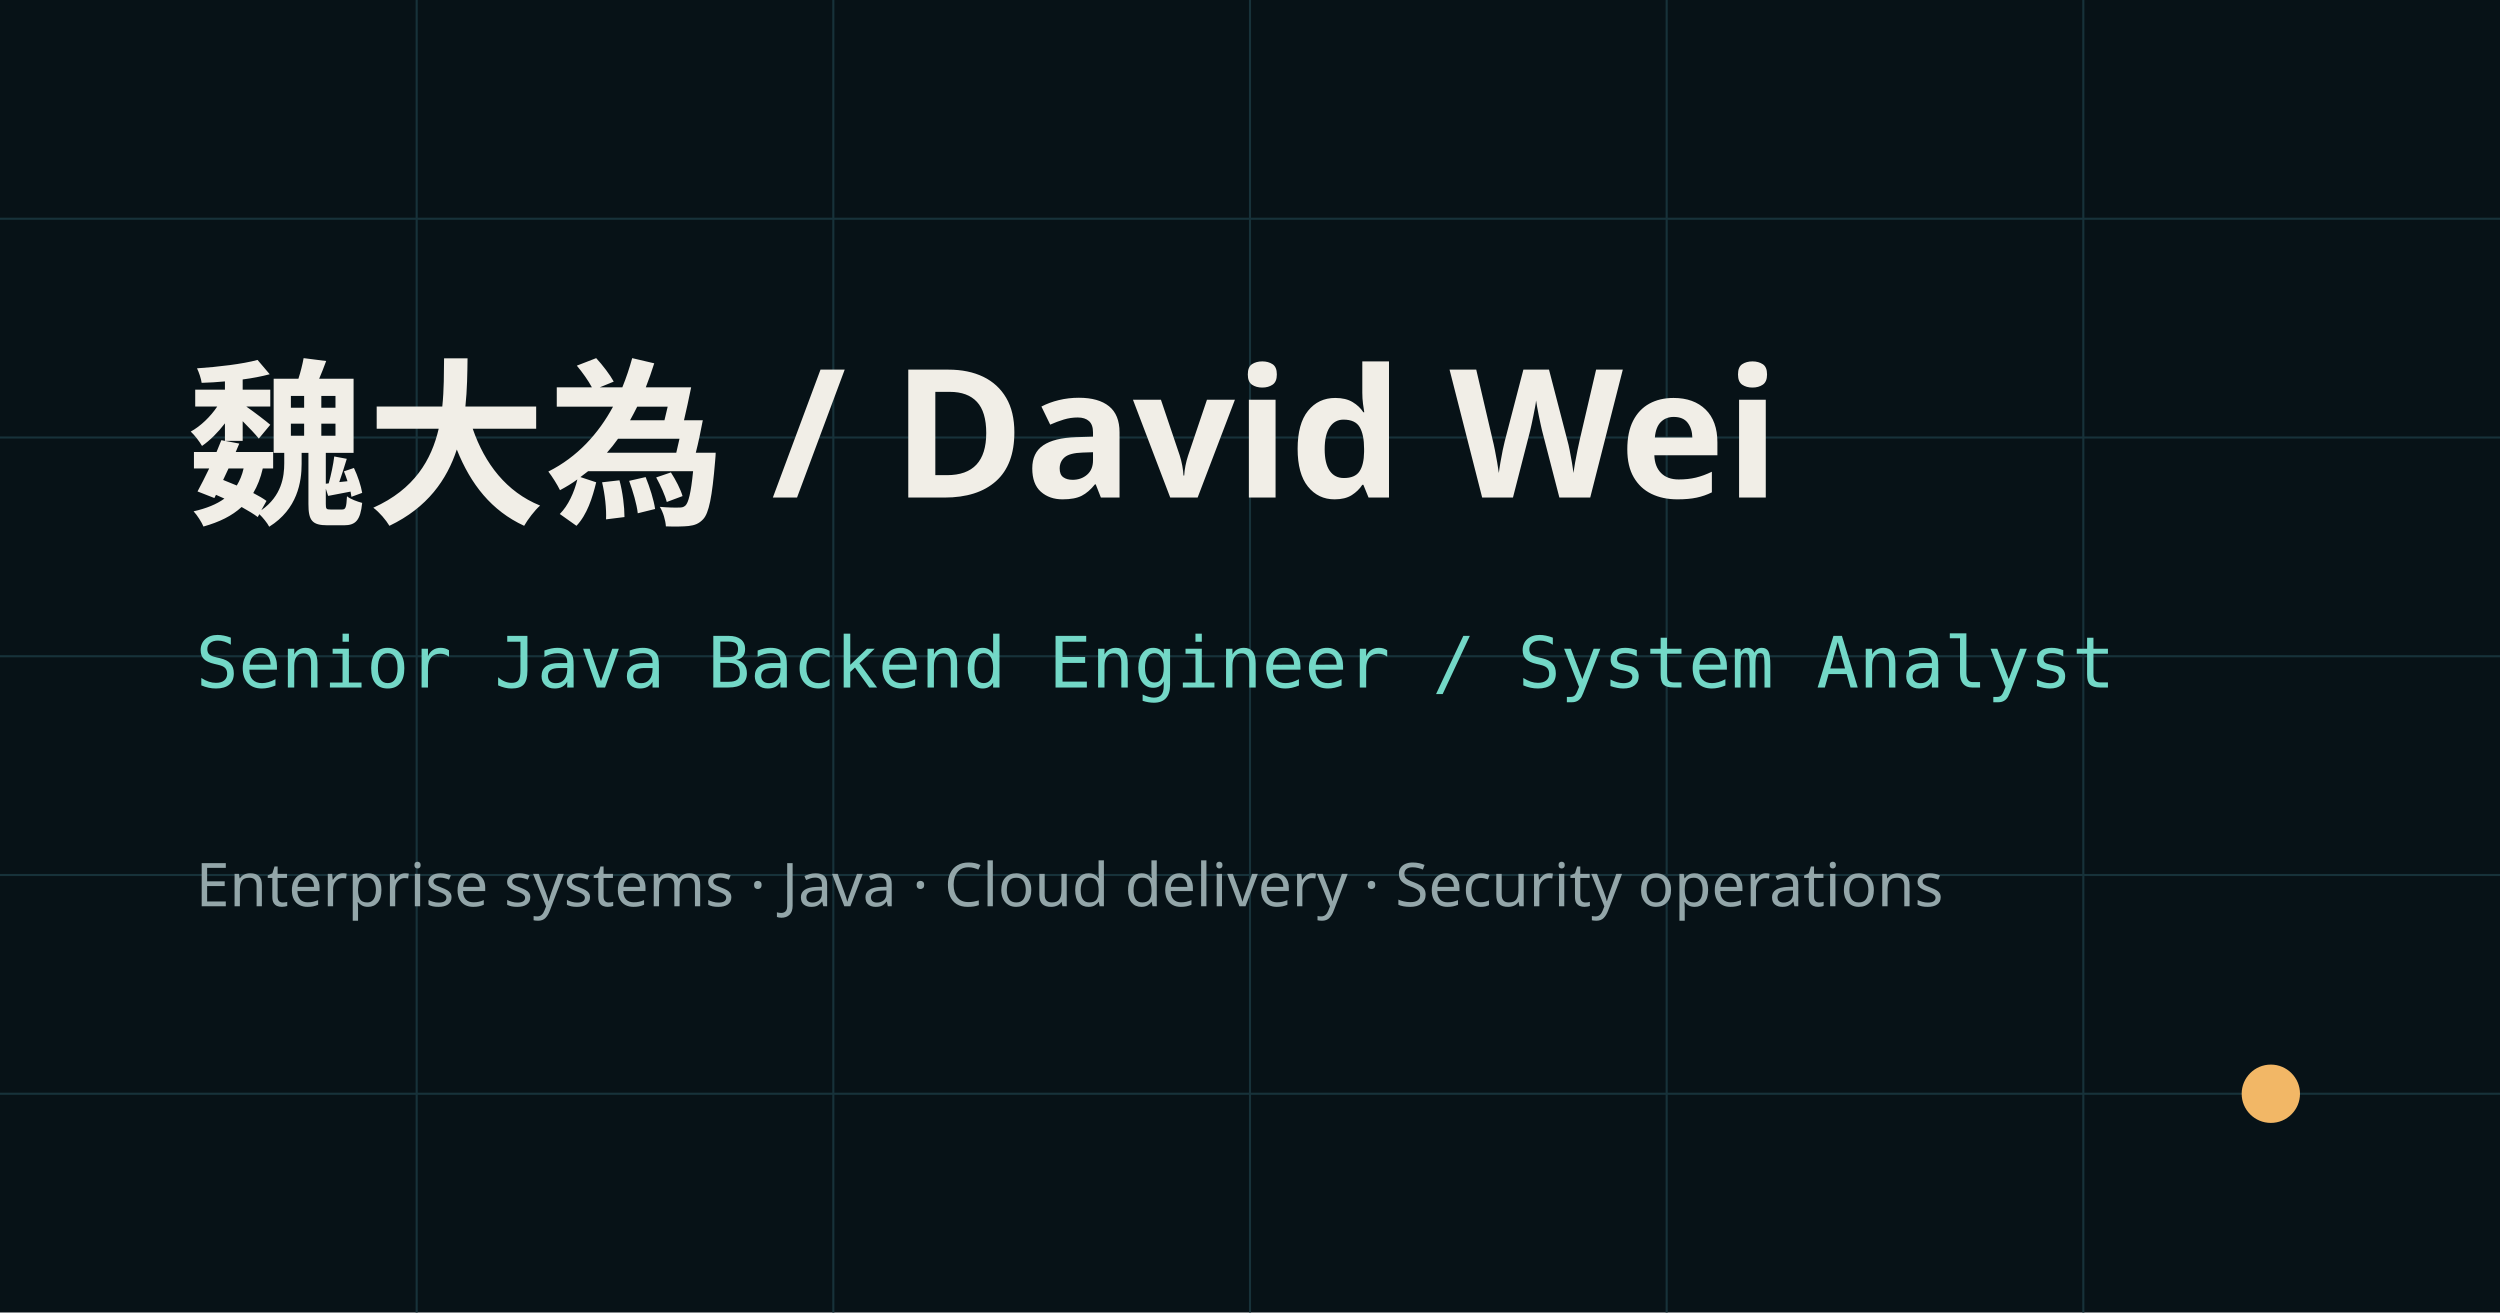
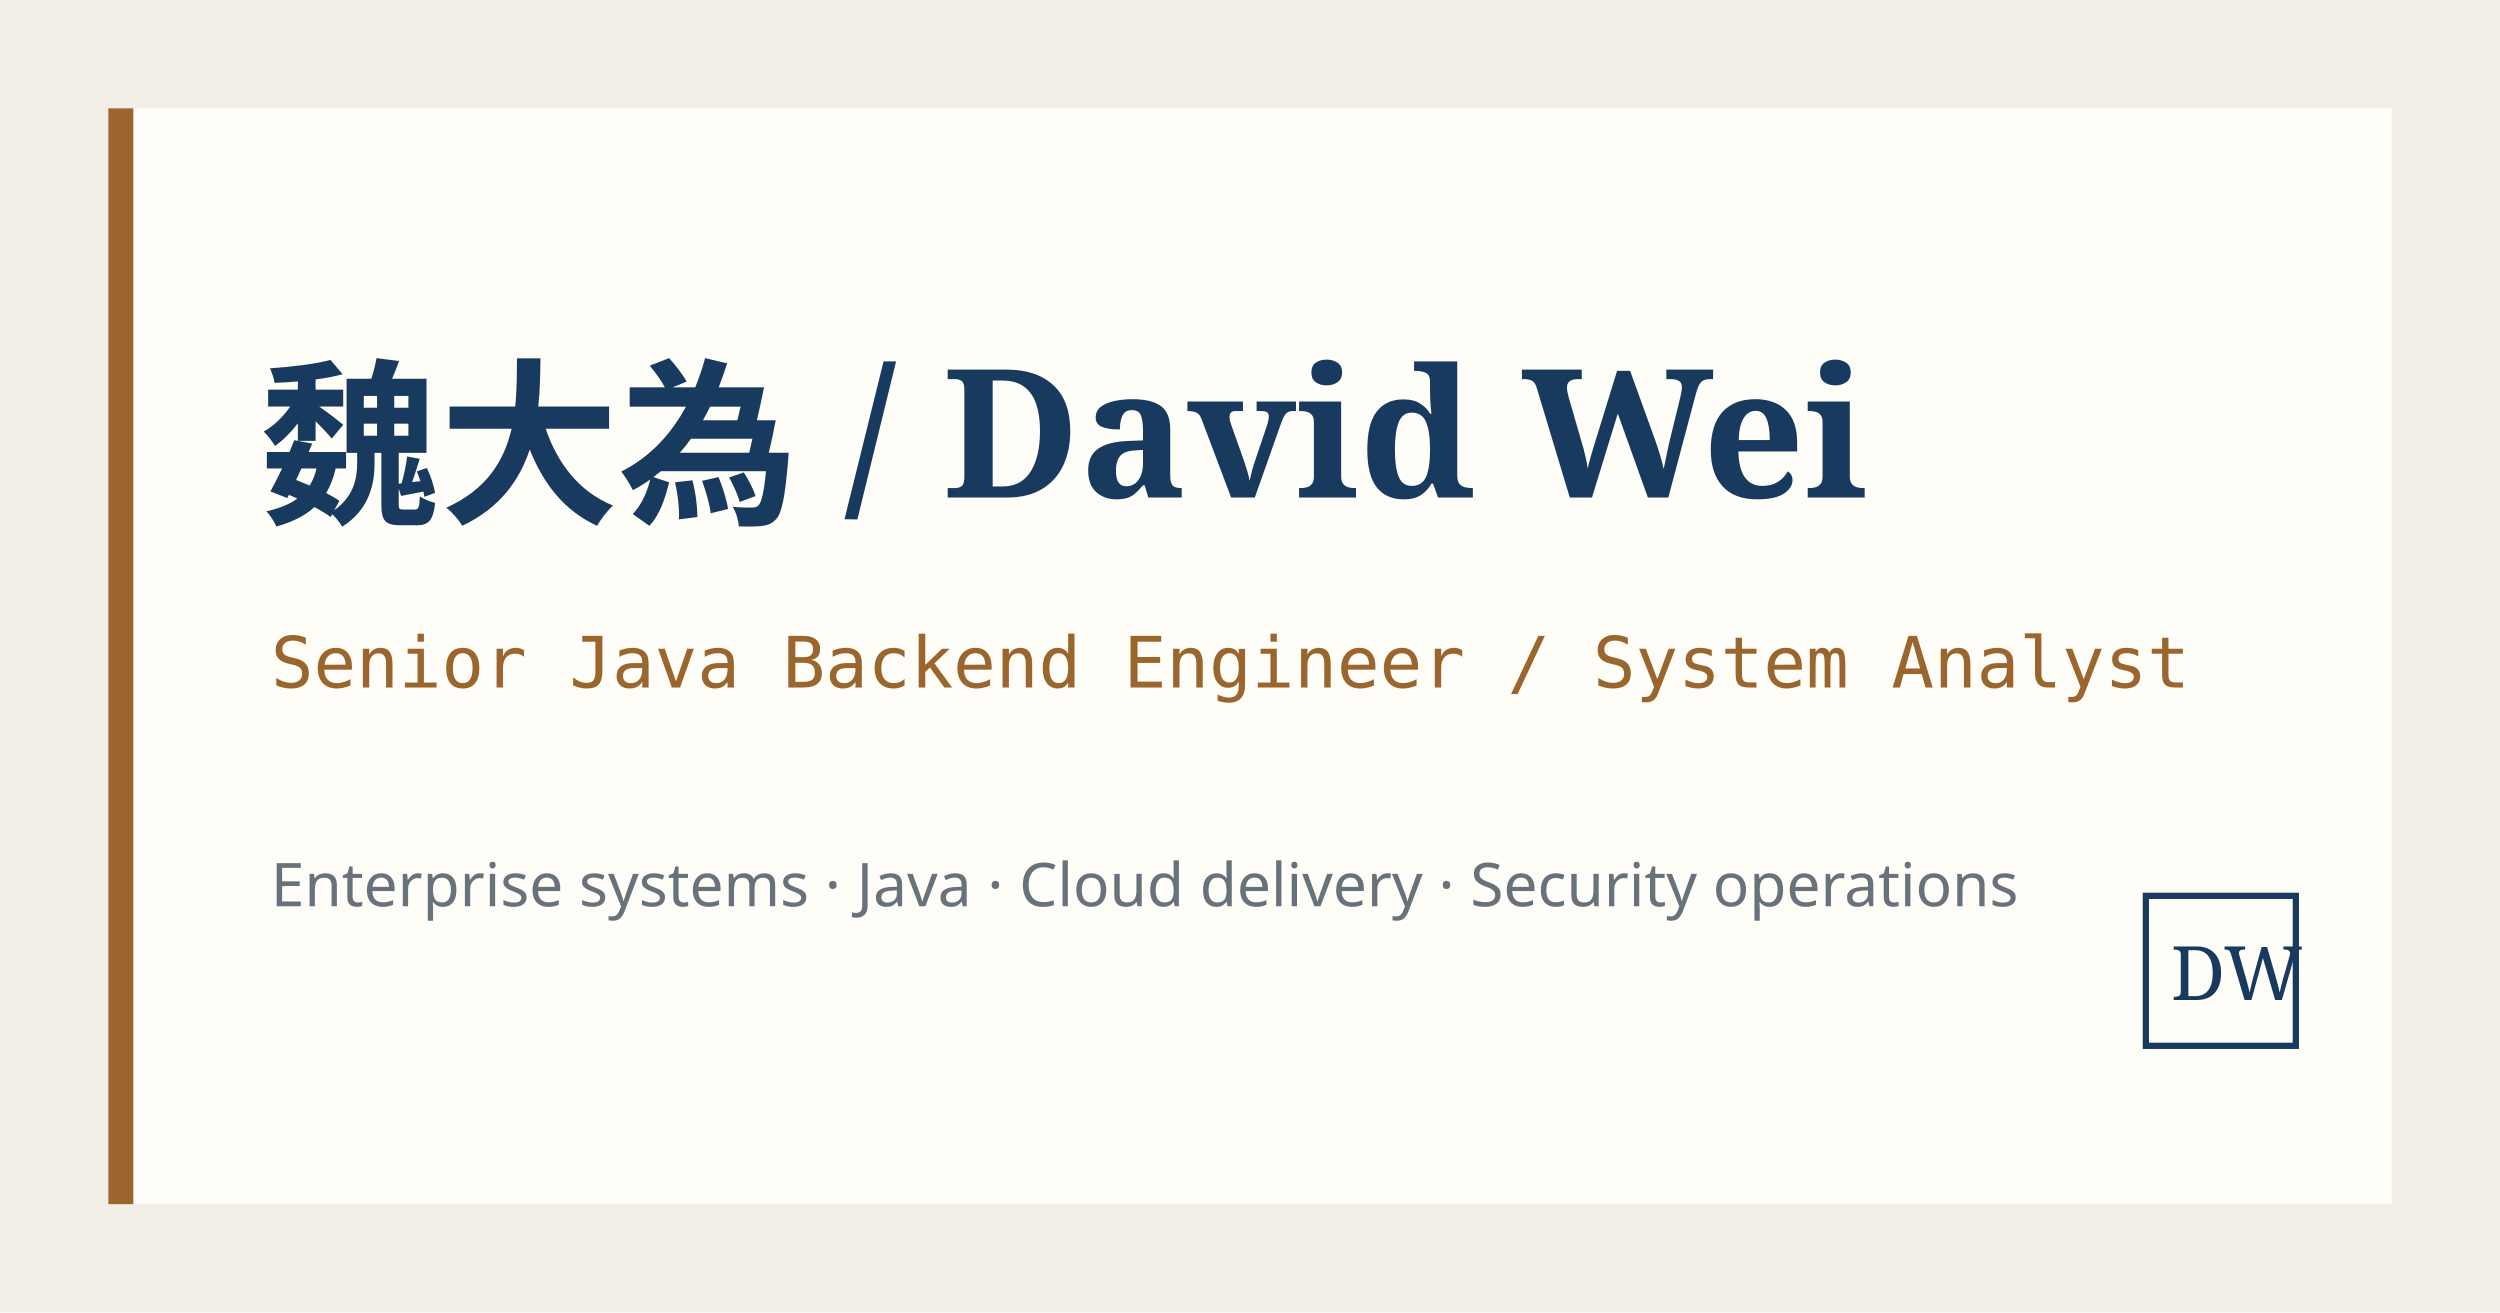
<svg xmlns="http://www.w3.org/2000/svg" viewBox="0 0 1200 630">
-   <rect width="1200" height="630" fill="#071217" />
-   <path stroke="#17323a" d="M0 105h1200M0 210h1200M0 315h1200M0 420h1200M0 525h1200M200 0v630M400 0v630M600 0v630M800 0v630M1000 0v630" />
-   <text x="90" y="245" fill="#f1eee7" font-family="sans-serif" font-size="86" font-weight="600">魏大為 / David Wei</text>
-   <text x="94" y="330" fill="#73d8c7" font-family="monospace" font-size="34">Senior Java Backend Engineer / System Analyst</text>
-   <text x="94" y="435" fill="#93a6a9" font-family="sans-serif" font-size="29">Enterprise systems · Java · Cloud delivery · Security operations</text>
-   <circle cx="1090" cy="525" r="14" fill="#f2b766" />
+   <rect width="1200" height="630" fill="#f1eee7" />
+   <rect x="52" y="52" width="1096" height="526" fill="#fffdf8" />
+   <rect x="52" y="52" width="12" height="526" fill="#9b662d" />
+   <text x="125" y="245" fill="#173a5e" font-family="Georgia, serif" font-size="86" font-weight="600">魏大為 / David Wei</text>
+   <text x="130" y="330" fill="#9b662d" font-family="monospace" font-size="34">Senior Java Backend Engineer / System Analyst</text>
+   <text x="130" y="435" fill="#68727a" font-family="sans-serif" font-size="29">Enterprise systems · Java · Cloud delivery · Security operations</text>
+   <rect x="1030" y="430" width="72" height="72" fill="none" stroke="#173a5e" stroke-width="3" />
+   <text x="1042" y="480" fill="#173a5e" font-family="Georgia, serif" font-size="36">DW</text>
</svg>
